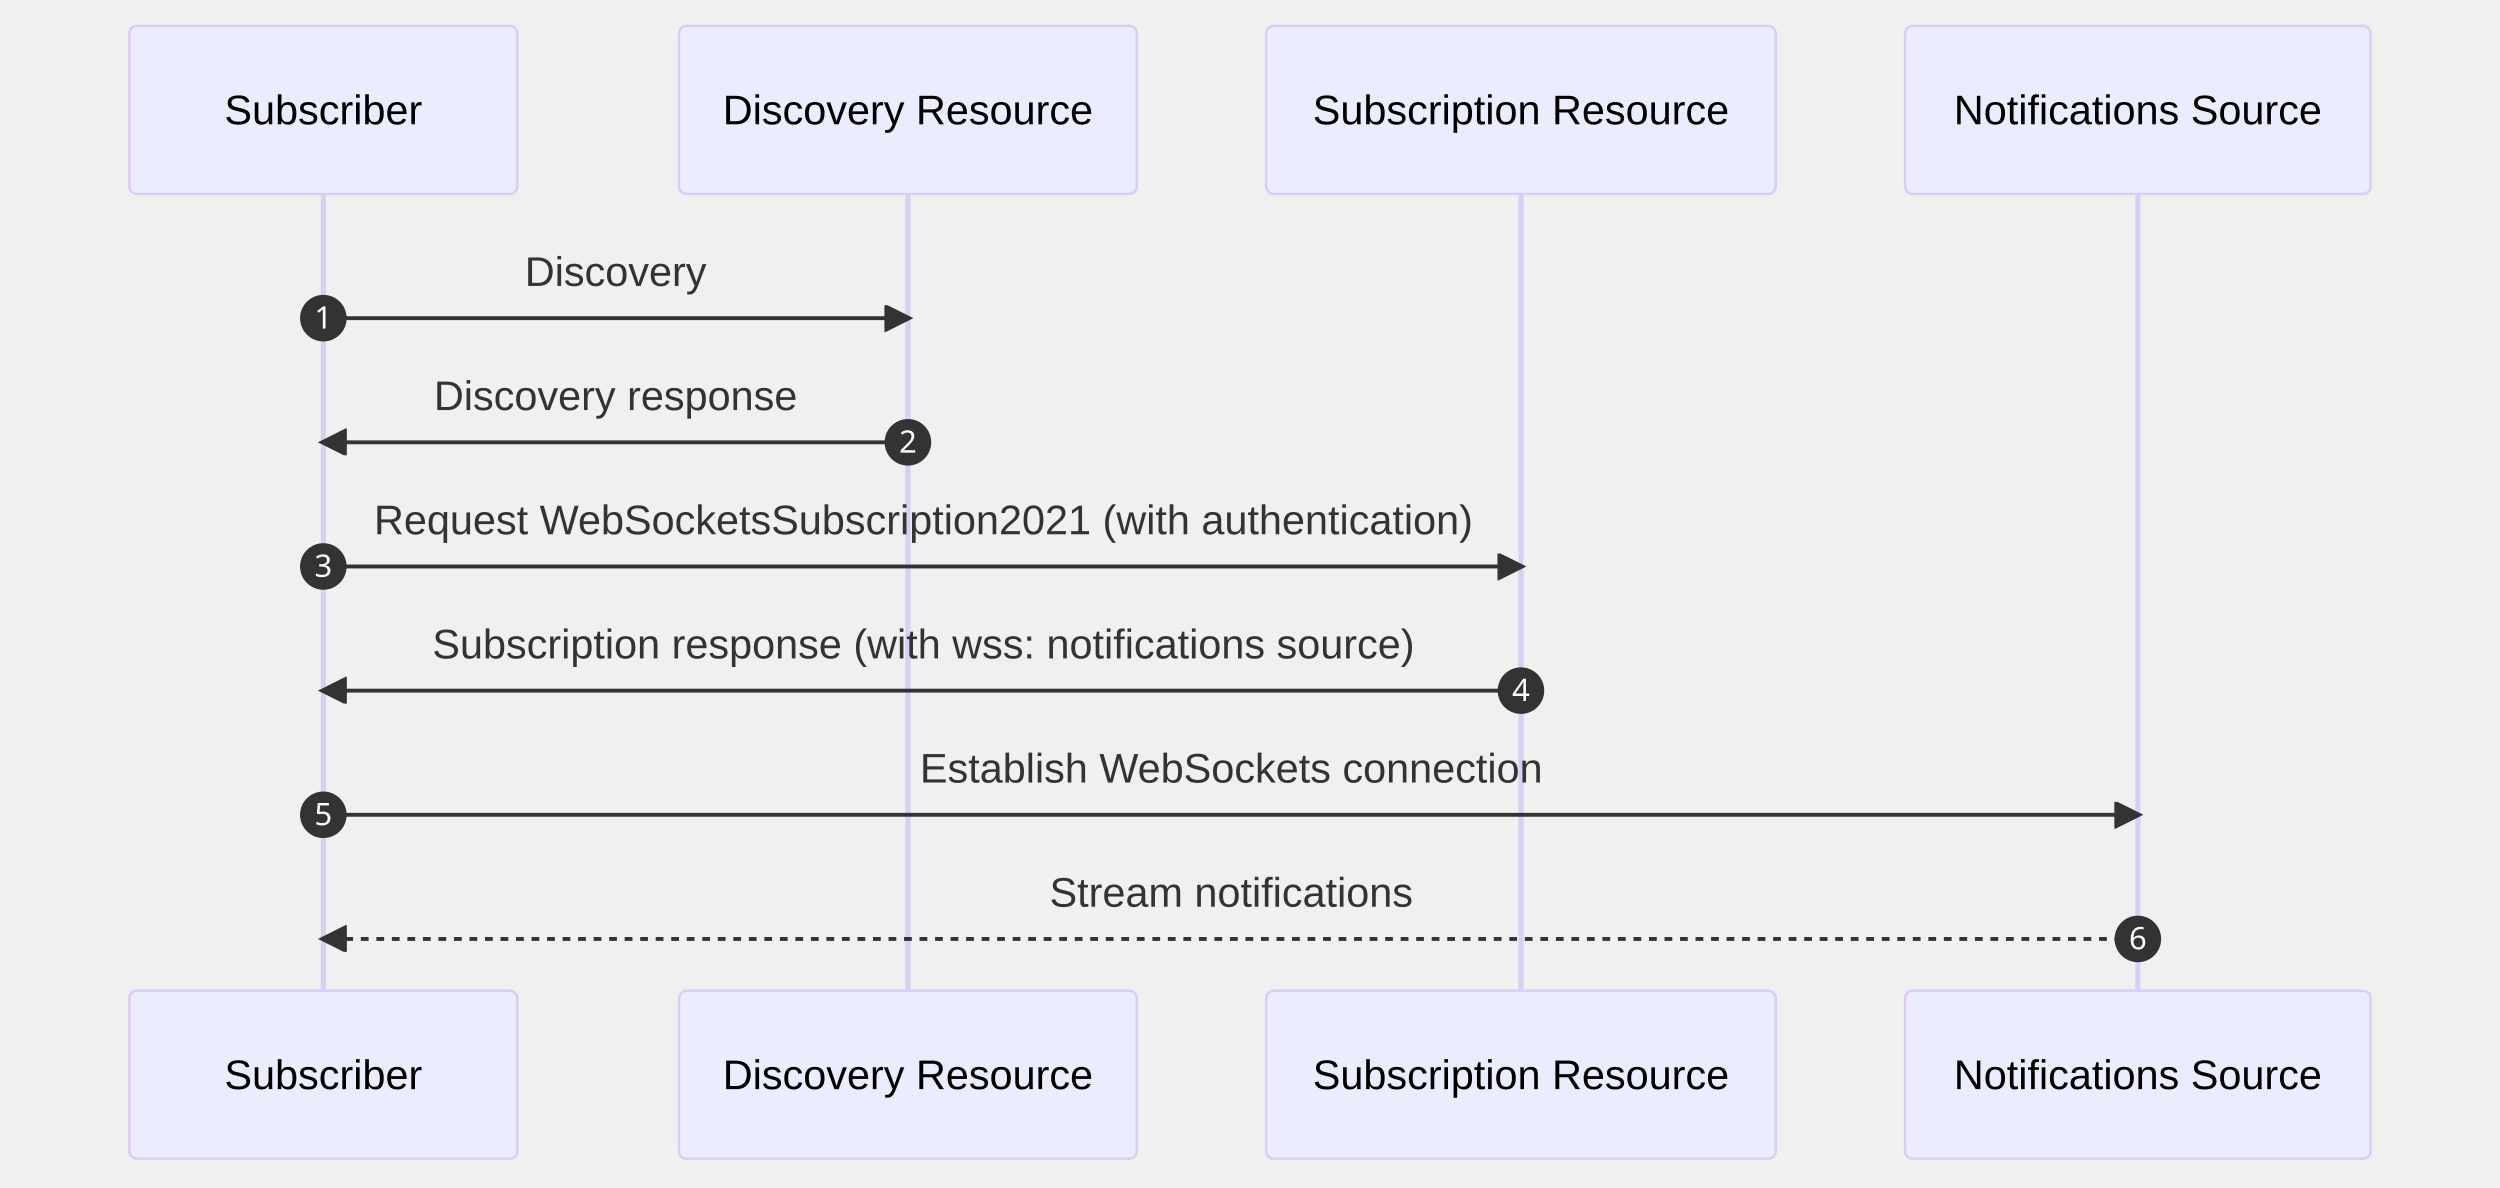
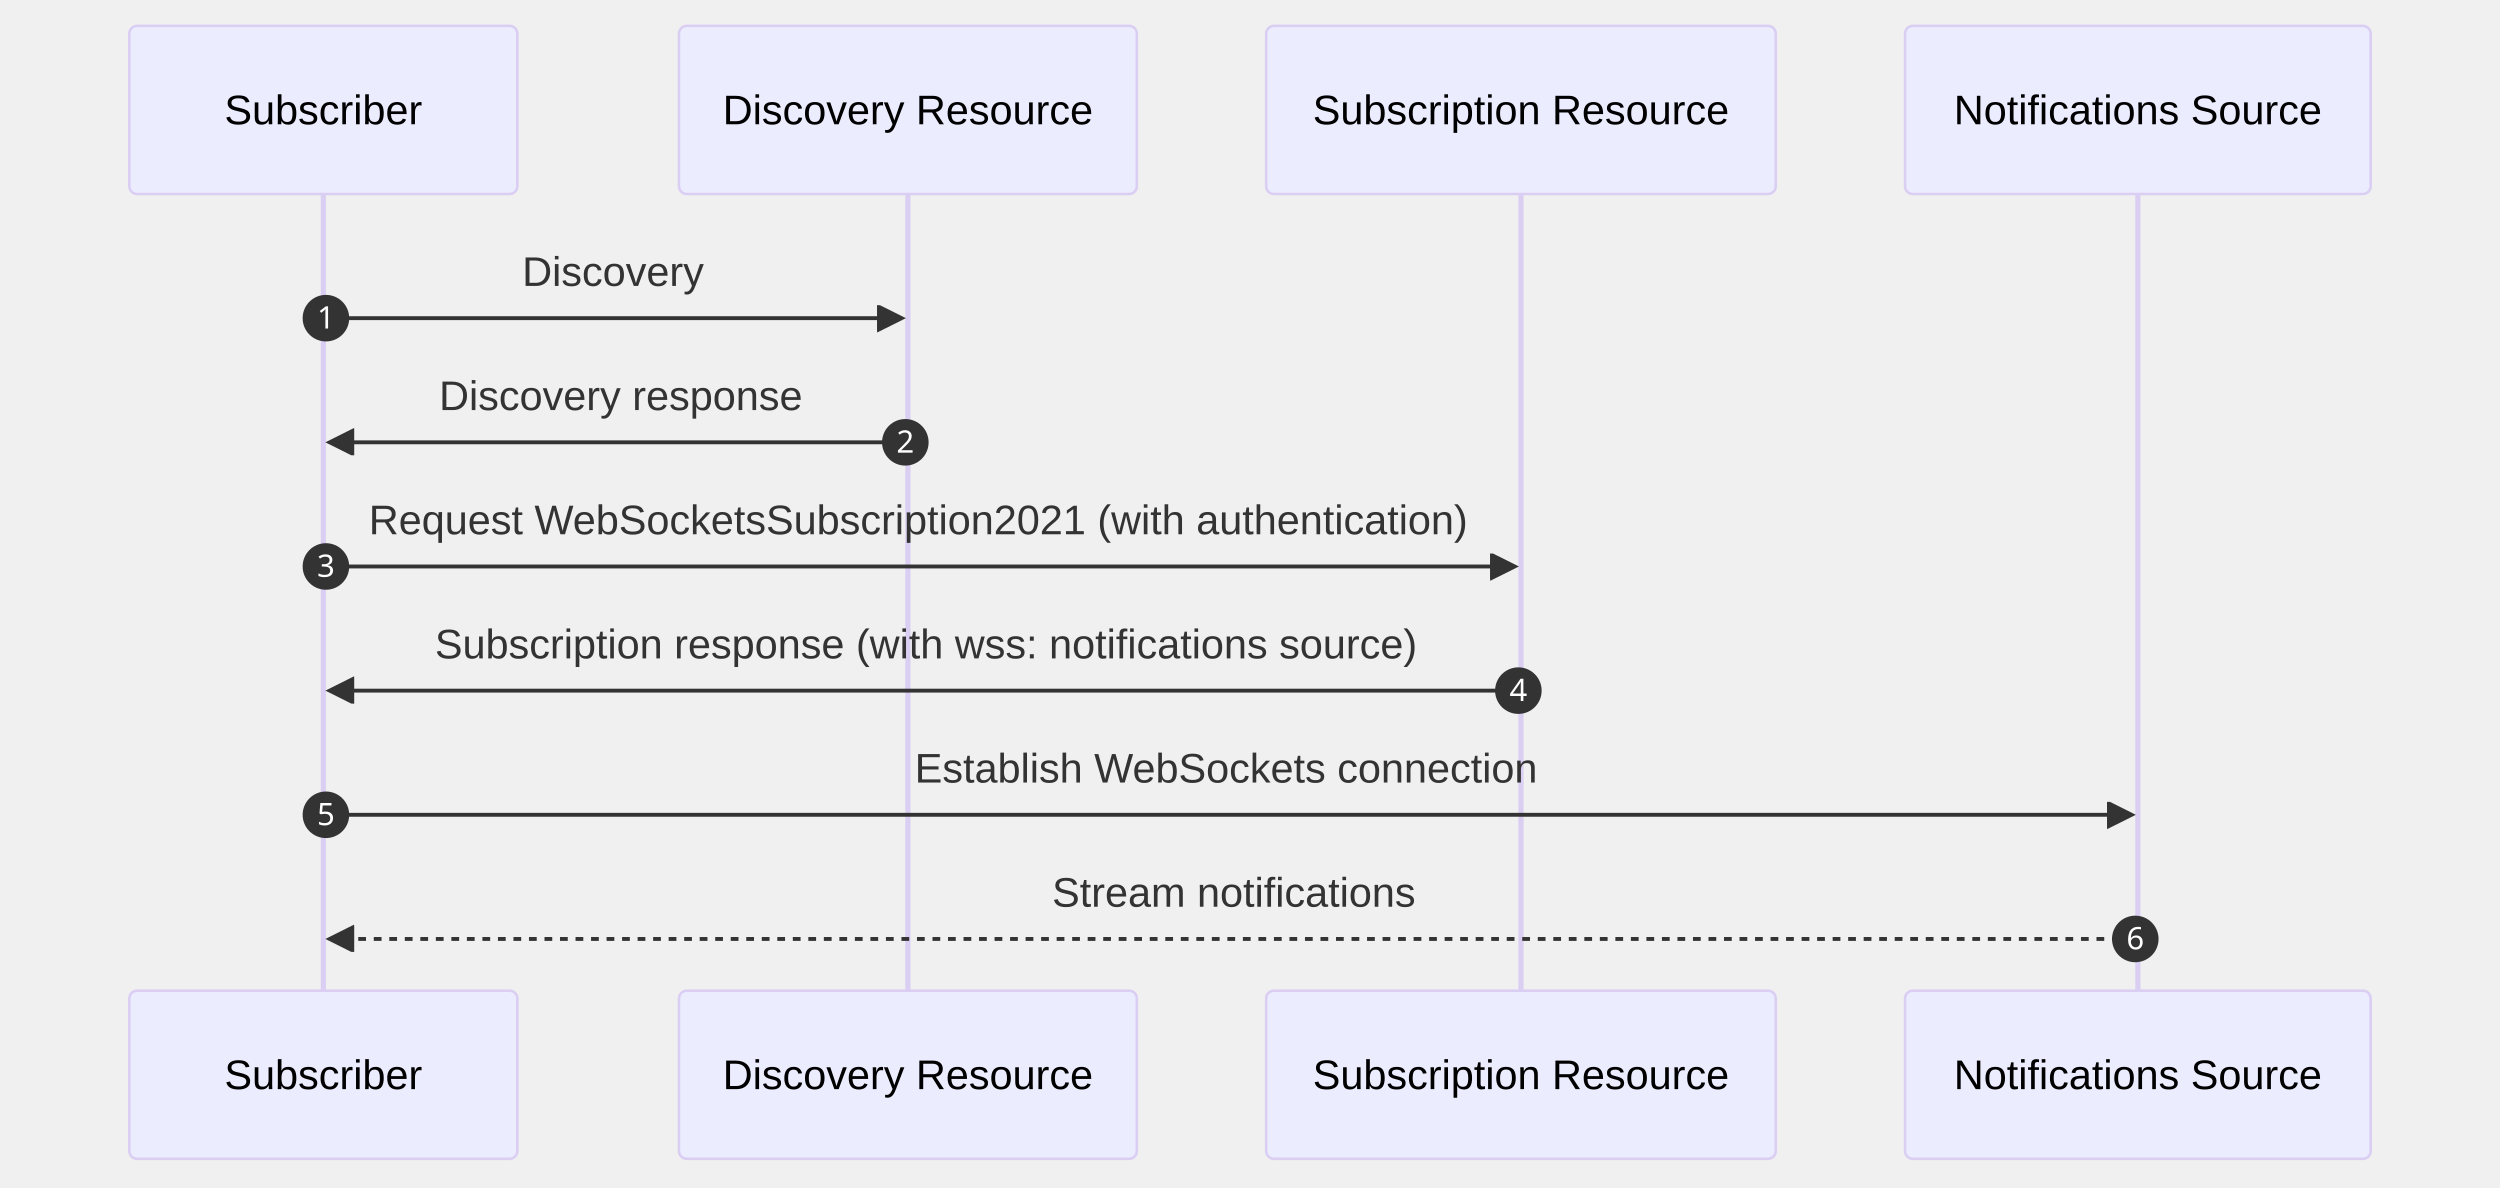
<svg xmlns="http://www.w3.org/2000/svg" aria-roledescription="sequence" role="graphics-document document" viewBox="-50 -10 966.5 459" style="max-width: 966.5px; background-color: white;" width="100%" id="my-svg">
+   <g>
+     <rect class="actor actor-bottom" ry="3" rx="3" name="Notifications Source" height="65" width="180" stroke="#666" fill="#eaeaea" y="373" x="686.5" />
+     <text style="text-anchor: middle; font-size: 16px; font-weight: 400;" class="actor" alignment-baseline="central" dominant-baseline="central" y="405.5" x="776.5">
+       <tspan dy="0" x="776.5">Notifications Source</tspan>
+     </text>
+   </g>
+   <g>
+     <rect class="actor actor-bottom" ry="3" rx="3" name="Subscription Resource" height="65" width="197" stroke="#666" fill="#eaeaea" y="373" x="439.5" />
+     <text style="text-anchor: middle; font-size: 16px; font-weight: 400;" class="actor" alignment-baseline="central" dominant-baseline="central" y="405.5" x="538">
+       <tspan dy="0" x="538">Subscription Resource</tspan>
+     </text>
+   </g>
+   <g>
+     <rect class="actor actor-bottom" ry="3" rx="3" name="Discovery Resource" height="65" width="177" stroke="#666" fill="#eaeaea" y="373" x="212.5" />
+     <text style="text-anchor: middle; font-size: 16px; font-weight: 400;" class="actor" alignment-baseline="central" dominant-baseline="central" y="405.5" x="301">
+       <tspan dy="0" x="301">Discovery Resource</tspan>
+     </text>
+   </g>
+   <g>
+     <rect class="actor actor-bottom" ry="3" rx="3" name="Subscriber" height="65" width="150" stroke="#666" fill="#eaeaea" y="373" x="0" />
+     <text style="text-anchor: middle; font-size: 16px; font-weight: 400;" class="actor" alignment-baseline="central" dominant-baseline="central" y="405.5" x="75">
+       <tspan dy="0" x="75">Subscriber</tspan>
+     </text>
+   </g>
+   <g>
+     <line stroke="#999" stroke-width="0.5px" class="200" y2="373" x2="776.5" y1="5" x1="776.5" id="actor3" />
+     <g id="root-3">
+       <rect class="actor actor-top" ry="3" rx="3" name="Notifications Source" height="65" width="180" stroke="#666" fill="#eaeaea" y="0" x="686.5" />
+       <text style="text-anchor: middle; font-size: 16px; font-weight: 400;" class="actor" alignment-baseline="central" dominant-baseline="central" y="32.5" x="776.5">
+         <tspan dy="0" x="776.5">Notifications Source</tspan>
+       </text>
+     </g>
+   </g>
+   <g>
+     <line stroke="#999" stroke-width="0.5px" class="200" y2="373" x2="538" y1="5" x1="538" id="actor2" />
+     <g id="root-2">
+       <rect class="actor actor-top" ry="3" rx="3" name="Subscription Resource" height="65" width="197" stroke="#666" fill="#eaeaea" y="0" x="439.5" />
+       <text style="text-anchor: middle; font-size: 16px; font-weight: 400;" class="actor" alignment-baseline="central" dominant-baseline="central" y="32.5" x="538">
+         <tspan dy="0" x="538">Subscription Resource</tspan>
+       </text>
+     </g>
+   </g>
+   <g>
+     <line stroke="#999" stroke-width="0.5px" class="200" y2="373" x2="301" y1="5" x1="301" id="actor1" />
+     <g id="root-1">
+       <rect class="actor actor-top" ry="3" rx="3" name="Discovery Resource" height="65" width="177" stroke="#666" fill="#eaeaea" y="0" x="212.5" />
+       <text style="text-anchor: middle; font-size: 16px; font-weight: 400;" class="actor" alignment-baseline="central" dominant-baseline="central" y="32.5" x="301">
+         <tspan dy="0" x="301">Discovery Resource</tspan>
+       </text>
+     </g>
+   </g>
+   <g>
+     <line stroke="#999" stroke-width="0.5px" class="200" y2="373" x2="75" y1="5" x1="75" id="actor0" />
+     <g id="root-0">
+       <rect class="actor actor-top" ry="3" rx="3" name="Subscriber" height="65" width="150" stroke="#666" fill="#eaeaea" y="0" x="0" />
+       <text style="text-anchor: middle; font-size: 16px; font-weight: 400;" class="actor" alignment-baseline="central" dominant-baseline="central" y="32.5" x="75">
+         <tspan dy="0" x="75">Subscriber</tspan>
+       </text>
+     </g>
+   </g>
  <style>#my-svg{font-family:"trebuchet ms",verdana,arial,sans-serif;font-size:16px;fill:#333;}#my-svg .error-icon{fill:#552222;}#my-svg .error-text{fill:#552222;stroke:#552222;}#my-svg .edge-thickness-normal{stroke-width:2px;}#my-svg .edge-thickness-thick{stroke-width:3.5px;}#my-svg .edge-pattern-solid{stroke-dasharray:0;}#my-svg .edge-pattern-dashed{stroke-dasharray:3;}#my-svg .edge-pattern-dotted{stroke-dasharray:2;}#my-svg .marker{fill:#333333;stroke:#333333;}#my-svg .marker.cross{stroke:#333333;}#my-svg svg{font-family:"trebuchet ms",verdana,arial,sans-serif;font-size:16px;}#my-svg .actor{stroke:hsl(259.626, 59.777%, 87.902%);fill:#ECECFF;}#my-svg text.actor&gt;tspan{fill:black;stroke:none;}#my-svg .actor-line{stroke:grey;}#my-svg .messageLine0{stroke-width:1.5;stroke-dasharray:none;stroke:#333;}#my-svg .messageLine1{stroke-width:1.5;stroke-dasharray:2,2;stroke:#333;}#my-svg #arrowhead path{fill:#333;stroke:#333;}#my-svg .sequenceNumber{fill:white;}#my-svg #sequencenumber{fill:#333;}#my-svg #crosshead path{fill:#333;stroke:#333;}#my-svg .messageText{fill:#333;stroke:none;}#my-svg .labelBox{stroke:hsl(259.626, 59.777%, 87.902%);fill:#ECECFF;}#my-svg .labelText,#my-svg .labelText&gt;tspan{fill:black;stroke:none;}#my-svg .loopText,#my-svg .loopText&gt;tspan{fill:black;stroke:none;}#my-svg .loopLine{stroke-width:2px;stroke-dasharray:2,2;stroke:hsl(259.626, 59.777%, 87.902%);fill:hsl(259.626, 59.777%, 87.902%);}#my-svg .note{stroke:#aaaa33;fill:#fff5ad;}#my-svg .noteText,#my-svg .noteText&gt;tspan{fill:black;stroke:none;}#my-svg .activation0{fill:#f4f4f4;stroke:#666;}#my-svg .activation1{fill:#f4f4f4;stroke:#666;}#my-svg .activation2{fill:#f4f4f4;stroke:#666;}#my-svg .actorPopupMenu{position:absolute;}#my-svg .actorPopupMenuPanel{position:absolute;fill:#ECECFF;box-shadow:0px 8px 16px 0px rgba(0,0,0,0.2);filter:drop-shadow(3px 5px 2px rgb(0 0 0 / 0.4));}#my-svg .actor-man line{stroke:hsl(259.626, 59.777%, 87.902%);fill:#ECECFF;}#my-svg .actor-man circle,#my-svg line{stroke:hsl(259.626, 59.777%, 87.902%);fill:#ECECFF;stroke-width:2px;}#my-svg :root{--mermaid-font-family:"trebuchet ms",verdana,arial,sans-serif;}</style>
  <g />
  <defs>
    <symbol height="24" width="24" id="computer">
      <path d="M2 2v13h20v-13h-20zm18 11h-16v-9h16v9zm-10.228 6l.466-1h3.524l.467 1h-4.457zm14.228 3h-24l2-6h2.104l-1.33 4h18.45l-1.297-4h2.073l2 6zm-5-10h-14v-7h14v7z" transform="scale(.5)" />
    </symbol>
  </defs>
  <defs>
    <symbol clip-rule="evenodd" fill-rule="evenodd" id="database">
      <path d="M12.258.001l.256.004.255.005.253.008.251.01.249.012.247.015.246.016.242.019.241.02.239.023.236.024.233.027.231.028.229.031.225.032.223.034.22.036.217.038.214.04.211.041.208.043.205.045.201.046.198.048.194.05.191.051.187.053.183.054.18.056.175.057.172.059.168.06.163.061.16.063.155.064.15.066.074.033.073.033.071.034.07.034.069.035.068.035.067.035.066.035.064.036.064.036.062.036.06.036.06.037.058.037.058.037.055.038.055.038.053.038.052.038.051.039.05.039.048.039.047.039.045.04.044.04.043.04.041.04.04.041.039.041.037.041.036.041.034.041.033.042.032.042.03.042.029.042.027.042.026.043.024.043.023.043.021.043.02.043.018.044.017.043.015.044.013.044.012.044.011.045.009.044.007.045.006.045.004.045.002.045.001.045v17l-.001.045-.002.045-.004.045-.006.045-.007.045-.009.044-.011.045-.012.044-.013.044-.015.044-.017.043-.018.044-.02.043-.021.043-.023.043-.024.043-.026.043-.027.042-.029.042-.03.042-.032.042-.033.042-.034.041-.036.041-.037.041-.039.041-.04.041-.041.04-.043.04-.044.04-.045.04-.047.039-.048.039-.05.039-.051.039-.052.038-.053.038-.055.038-.055.038-.058.037-.058.037-.06.037-.06.036-.062.036-.064.036-.064.036-.066.035-.067.035-.068.035-.069.035-.07.034-.071.034-.073.033-.074.033-.15.066-.155.064-.16.063-.163.061-.168.06-.172.059-.175.057-.18.056-.183.054-.187.053-.191.051-.194.05-.198.048-.201.046-.205.045-.208.043-.211.041-.214.04-.217.038-.22.036-.223.034-.225.032-.229.031-.231.028-.233.027-.236.024-.239.023-.241.02-.242.019-.246.016-.247.015-.249.012-.251.01-.253.008-.255.005-.256.004-.258.001-.258-.001-.256-.004-.255-.005-.253-.008-.251-.01-.249-.012-.247-.015-.245-.016-.243-.019-.241-.02-.238-.023-.236-.024-.234-.027-.231-.028-.228-.031-.226-.032-.223-.034-.22-.036-.217-.038-.214-.04-.211-.041-.208-.043-.204-.045-.201-.046-.198-.048-.195-.05-.19-.051-.187-.053-.184-.054-.179-.056-.176-.057-.172-.059-.167-.06-.164-.061-.159-.063-.155-.064-.151-.066-.074-.033-.072-.033-.072-.034-.07-.034-.069-.035-.068-.035-.067-.035-.066-.035-.064-.036-.063-.036-.062-.036-.061-.036-.06-.037-.058-.037-.057-.037-.056-.038-.055-.038-.053-.038-.052-.038-.051-.039-.049-.039-.049-.039-.046-.039-.046-.04-.044-.04-.043-.04-.041-.04-.04-.041-.039-.041-.037-.041-.036-.041-.034-.041-.033-.042-.032-.042-.03-.042-.029-.042-.027-.042-.026-.043-.024-.043-.023-.043-.021-.043-.02-.043-.018-.044-.017-.043-.015-.044-.013-.044-.012-.044-.011-.045-.009-.044-.007-.045-.006-.045-.004-.045-.002-.045-.001-.045v-17l.001-.045.002-.045.004-.045.006-.045.007-.045.009-.044.011-.045.012-.044.013-.044.015-.044.017-.043.018-.044.02-.043.021-.043.023-.043.024-.043.026-.043.027-.042.029-.042.03-.042.032-.042.033-.042.034-.041.036-.041.037-.041.039-.041.04-.041.041-.04.043-.04.044-.04.046-.04.046-.039.049-.039.049-.039.051-.039.052-.038.053-.038.055-.038.056-.038.057-.037.058-.037.06-.037.061-.036.062-.036.063-.036.064-.036.066-.035.067-.035.068-.035.069-.035.07-.034.072-.034.072-.033.074-.033.151-.066.155-.064.159-.063.164-.061.167-.06.172-.059.176-.057.179-.056.184-.054.187-.053.19-.051.195-.05.198-.048.201-.046.204-.045.208-.043.211-.041.214-.04.217-.038.22-.036.223-.034.226-.032.228-.031.231-.028.234-.027.236-.024.238-.023.241-.02.243-.019.245-.016.247-.015.249-.012.251-.01.253-.008.255-.005.256-.004.258-.001.258.001zm-9.258 20.499v.01l.001.021.003.021.004.022.005.021.006.022.007.022.009.023.01.022.011.023.012.023.013.023.015.023.016.024.017.023.018.024.019.024.021.024.022.025.023.024.024.025.052.049.056.05.061.051.066.051.07.051.075.051.079.052.084.052.088.052.092.052.097.052.102.051.105.052.11.052.114.051.119.051.123.051.127.05.131.05.135.05.139.048.144.049.147.047.152.047.155.047.16.045.163.045.167.043.171.043.176.041.178.041.183.039.187.039.19.037.194.035.197.035.202.033.204.031.209.03.212.029.216.027.219.025.222.024.226.021.23.02.233.018.236.016.24.015.243.012.246.01.249.008.253.005.256.004.259.001.26-.001.257-.004.254-.005.25-.008.247-.011.244-.012.241-.014.237-.016.233-.018.231-.021.226-.021.224-.024.22-.026.216-.027.212-.028.21-.031.205-.031.202-.034.198-.034.194-.036.191-.037.187-.039.183-.04.179-.04.175-.042.172-.043.168-.044.163-.045.16-.046.155-.046.152-.047.148-.048.143-.049.139-.049.136-.05.131-.05.126-.05.123-.051.118-.052.114-.051.11-.052.106-.052.101-.052.096-.052.092-.052.088-.053.083-.051.079-.052.074-.052.07-.051.065-.051.06-.051.056-.05.051-.05.023-.024.023-.025.021-.024.02-.024.019-.024.018-.024.017-.024.015-.023.014-.024.013-.023.012-.023.01-.023.01-.022.008-.022.006-.022.006-.022.004-.022.004-.021.001-.021.001-.021v-4.127l-.077.055-.08.053-.083.054-.085.053-.087.052-.09.052-.093.051-.095.05-.097.05-.1.049-.102.049-.105.048-.106.047-.109.047-.111.046-.114.045-.115.045-.118.044-.12.043-.122.042-.124.042-.126.041-.128.04-.13.04-.132.038-.134.038-.135.037-.138.037-.139.035-.142.035-.143.034-.144.033-.147.032-.148.031-.15.03-.151.03-.153.029-.154.027-.156.027-.158.026-.159.025-.161.024-.162.023-.163.022-.165.021-.166.02-.167.019-.169.018-.169.017-.171.016-.173.015-.173.014-.175.013-.175.012-.177.011-.178.01-.179.008-.179.008-.181.006-.182.005-.182.004-.184.003-.184.002h-.37l-.184-.002-.184-.003-.182-.004-.182-.005-.181-.006-.179-.008-.179-.008-.178-.01-.176-.011-.176-.012-.175-.013-.173-.014-.172-.015-.171-.016-.17-.017-.169-.018-.167-.019-.166-.02-.165-.021-.163-.022-.162-.023-.161-.024-.159-.025-.157-.026-.156-.027-.155-.027-.153-.029-.151-.03-.15-.03-.148-.031-.146-.032-.145-.033-.143-.034-.141-.035-.14-.035-.137-.037-.136-.037-.134-.038-.132-.038-.13-.04-.128-.04-.126-.041-.124-.042-.122-.042-.12-.044-.117-.043-.116-.045-.113-.045-.112-.046-.109-.047-.106-.047-.105-.048-.102-.049-.1-.049-.097-.05-.095-.05-.093-.052-.09-.051-.087-.052-.085-.053-.083-.054-.08-.054-.077-.054v4.127zm0-5.654v.011l.001.021.003.021.004.021.005.022.006.022.007.022.009.022.01.022.011.023.012.023.013.023.015.024.016.023.017.024.018.024.019.024.021.024.022.024.023.025.024.024.052.05.056.05.061.05.066.051.07.051.075.052.079.051.084.052.088.052.092.052.097.052.102.052.105.052.11.051.114.051.119.052.123.05.127.051.131.05.135.049.139.049.144.048.147.048.152.047.155.046.16.045.163.045.167.044.171.042.176.042.178.04.183.04.187.038.19.037.194.036.197.034.202.033.204.032.209.03.212.028.216.027.219.025.222.024.226.022.23.02.233.018.236.016.24.014.243.012.246.01.249.008.253.006.256.003.259.001.26-.001.257-.003.254-.006.25-.008.247-.01.244-.012.241-.015.237-.016.233-.018.231-.02.226-.022.224-.024.22-.025.216-.027.212-.029.21-.03.205-.032.202-.033.198-.035.194-.036.191-.037.187-.039.183-.039.179-.041.175-.042.172-.043.168-.044.163-.045.16-.045.155-.047.152-.047.148-.048.143-.048.139-.05.136-.049.131-.05.126-.051.123-.051.118-.051.114-.052.11-.052.106-.052.101-.052.096-.052.092-.052.088-.052.083-.052.079-.052.074-.051.07-.052.065-.051.06-.05.056-.051.051-.049.023-.025.023-.024.021-.025.02-.024.019-.024.018-.024.017-.024.015-.023.014-.023.013-.024.012-.022.01-.023.01-.023.008-.022.006-.022.006-.022.004-.021.004-.022.001-.021.001-.021v-4.139l-.077.054-.08.054-.083.054-.085.052-.087.053-.09.051-.093.051-.095.051-.097.05-.1.049-.102.049-.105.048-.106.047-.109.047-.111.046-.114.045-.115.044-.118.044-.12.044-.122.042-.124.042-.126.041-.128.04-.13.039-.132.039-.134.038-.135.037-.138.036-.139.036-.142.035-.143.033-.144.033-.147.033-.148.031-.15.03-.151.03-.153.028-.154.028-.156.027-.158.026-.159.025-.161.024-.162.023-.163.022-.165.021-.166.02-.167.019-.169.018-.169.017-.171.016-.173.015-.173.014-.175.013-.175.012-.177.011-.178.009-.179.009-.179.007-.181.007-.182.005-.182.004-.184.003-.184.002h-.37l-.184-.002-.184-.003-.182-.004-.182-.005-.181-.007-.179-.007-.179-.009-.178-.009-.176-.011-.176-.012-.175-.013-.173-.014-.172-.015-.171-.016-.17-.017-.169-.018-.167-.019-.166-.02-.165-.021-.163-.022-.162-.023-.161-.024-.159-.025-.157-.026-.156-.027-.155-.028-.153-.028-.151-.03-.15-.03-.148-.031-.146-.033-.145-.033-.143-.033-.141-.035-.14-.036-.137-.036-.136-.037-.134-.038-.132-.039-.13-.039-.128-.04-.126-.041-.124-.042-.122-.043-.12-.043-.117-.044-.116-.044-.113-.046-.112-.046-.109-.046-.106-.047-.105-.048-.102-.049-.1-.049-.097-.05-.095-.051-.093-.051-.09-.051-.087-.053-.085-.052-.083-.054-.08-.054-.077-.054v4.139zm0-5.666v.011l.001.02.003.022.004.021.005.022.006.021.007.022.009.023.01.022.011.023.012.023.013.023.015.023.016.024.017.024.018.023.019.024.021.025.022.024.023.024.024.025.052.05.056.05.061.05.066.051.07.051.075.052.079.051.084.052.088.052.092.052.097.052.102.052.105.051.11.052.114.051.119.051.123.051.127.05.131.05.135.05.139.049.144.048.147.048.152.047.155.046.16.045.163.045.167.043.171.043.176.042.178.04.183.04.187.038.19.037.194.036.197.034.202.033.204.032.209.03.212.028.216.027.219.025.222.024.226.021.23.02.233.018.236.017.24.014.243.012.246.01.249.008.253.006.256.003.259.001.26-.001.257-.003.254-.006.25-.008.247-.01.244-.013.241-.014.237-.016.233-.018.231-.02.226-.022.224-.024.22-.025.216-.027.212-.029.21-.03.205-.032.202-.033.198-.035.194-.036.191-.037.187-.039.183-.039.179-.041.175-.042.172-.043.168-.044.163-.045.16-.045.155-.047.152-.047.148-.048.143-.049.139-.049.136-.049.131-.051.126-.05.123-.051.118-.052.114-.051.11-.052.106-.052.101-.052.096-.052.092-.052.088-.052.083-.052.079-.052.074-.052.07-.051.065-.051.06-.051.056-.05.051-.049.023-.025.023-.025.021-.024.02-.024.019-.024.018-.024.017-.024.015-.023.014-.024.013-.023.012-.023.01-.022.01-.023.008-.022.006-.022.006-.022.004-.022.004-.021.001-.021.001-.021v-4.153l-.077.054-.08.054-.083.053-.085.053-.087.053-.09.051-.093.051-.095.051-.097.05-.1.049-.102.048-.105.048-.106.048-.109.046-.111.046-.114.046-.115.044-.118.044-.12.043-.122.043-.124.042-.126.041-.128.04-.13.039-.132.039-.134.038-.135.037-.138.036-.139.036-.142.034-.143.034-.144.033-.147.032-.148.032-.15.03-.151.03-.153.028-.154.028-.156.027-.158.026-.159.024-.161.024-.162.023-.163.023-.165.021-.166.02-.167.019-.169.018-.169.017-.171.016-.173.015-.173.014-.175.013-.175.012-.177.01-.178.01-.179.009-.179.007-.181.006-.182.006-.182.004-.184.003-.184.001-.185.001-.185-.001-.184-.001-.184-.003-.182-.004-.182-.006-.181-.006-.179-.007-.179-.009-.178-.01-.176-.01-.176-.012-.175-.013-.173-.014-.172-.015-.171-.016-.17-.017-.169-.018-.167-.019-.166-.02-.165-.021-.163-.023-.162-.023-.161-.024-.159-.024-.157-.026-.156-.027-.155-.028-.153-.028-.151-.03-.15-.03-.148-.032-.146-.032-.145-.033-.143-.034-.141-.034-.14-.036-.137-.036-.136-.037-.134-.038-.132-.039-.13-.039-.128-.041-.126-.041-.124-.041-.122-.043-.12-.043-.117-.044-.116-.044-.113-.046-.112-.046-.109-.046-.106-.048-.105-.048-.102-.048-.1-.05-.097-.049-.095-.051-.093-.051-.09-.052-.087-.052-.085-.053-.083-.053-.08-.054-.077-.054v4.153zm8.74-8.179l-.257.004-.254.005-.25.008-.247.011-.244.012-.241.014-.237.016-.233.018-.231.021-.226.022-.224.023-.22.026-.216.027-.212.028-.21.031-.205.032-.202.033-.198.034-.194.036-.191.038-.187.038-.183.04-.179.041-.175.042-.172.043-.168.043-.163.045-.16.046-.155.046-.152.048-.148.048-.143.048-.139.049-.136.05-.131.05-.126.051-.123.051-.118.051-.114.052-.11.052-.106.052-.101.052-.096.052-.092.052-.088.052-.083.052-.079.052-.074.051-.07.052-.065.051-.06.05-.056.05-.051.05-.023.025-.023.024-.021.024-.02.025-.019.024-.018.024-.017.023-.015.024-.014.023-.013.023-.012.023-.01.023-.01.022-.008.022-.006.023-.006.021-.004.022-.004.021-.001.021-.001.021.001.021.001.021.004.021.004.022.006.021.006.023.008.022.01.022.01.023.012.023.013.023.014.023.015.024.017.023.018.024.019.024.02.025.021.024.023.024.023.025.051.05.056.05.06.05.065.051.07.052.074.051.079.052.083.052.088.052.092.052.096.052.101.052.106.052.11.052.114.052.118.051.123.051.126.051.131.05.136.05.139.049.143.048.148.048.152.048.155.046.16.046.163.045.168.043.172.043.175.042.179.041.183.04.187.038.191.038.194.036.198.034.202.033.205.032.21.031.212.028.216.027.22.026.224.023.226.022.231.021.233.018.237.016.241.014.244.012.247.011.25.008.254.005.257.004.26.001.26-.001.257-.004.254-.005.25-.008.247-.011.244-.012.241-.014.237-.016.233-.018.231-.021.226-.022.224-.023.22-.026.216-.027.212-.028.21-.031.205-.032.202-.033.198-.034.194-.036.191-.038.187-.038.183-.04.179-.041.175-.042.172-.043.168-.043.163-.045.16-.046.155-.046.152-.048.148-.048.143-.048.139-.049.136-.05.131-.05.126-.051.123-.051.118-.051.114-.052.11-.052.106-.052.101-.052.096-.052.092-.052.088-.052.083-.052.079-.052.074-.051.07-.052.065-.051.06-.05.056-.05.051-.05.023-.025.023-.024.021-.024.02-.025.019-.024.018-.024.017-.023.015-.024.014-.023.013-.023.012-.023.01-.023.01-.022.008-.022.006-.023.006-.021.004-.022.004-.021.001-.021.001-.021-.001-.021-.001-.021-.004-.021-.004-.022-.006-.021-.006-.023-.008-.022-.01-.022-.01-.023-.012-.023-.013-.023-.014-.023-.015-.024-.017-.023-.018-.024-.019-.024-.02-.025-.021-.024-.023-.024-.023-.025-.051-.05-.056-.05-.06-.05-.065-.051-.07-.052-.074-.051-.079-.052-.083-.052-.088-.052-.092-.052-.096-.052-.101-.052-.106-.052-.11-.052-.114-.052-.118-.051-.123-.051-.126-.051-.131-.05-.136-.05-.139-.049-.143-.048-.148-.048-.152-.048-.155-.046-.16-.046-.163-.045-.168-.043-.172-.043-.175-.042-.179-.041-.183-.04-.187-.038-.191-.038-.194-.036-.198-.034-.202-.033-.205-.032-.21-.031-.212-.028-.216-.027-.22-.026-.224-.023-.226-.022-.231-.021-.233-.018-.237-.016-.241-.014-.244-.012-.247-.011-.25-.008-.254-.005-.257-.004-.26-.001-.26.001z" transform="scale(.5)" />
    </symbol>
  </defs>
  <defs>
    <symbol height="24" width="24" id="clock">
      <path d="M12 2c5.514 0 10 4.486 10 10s-4.486 10-10 10-10-4.486-10-10 4.486-10 10-10zm0-2c-6.627 0-12 5.373-12 12s5.373 12 12 12 12-5.373 12-12-5.373-12-12-12zm5.848 12.459c.202.038.202.333.001.372-1.907.361-6.045 1.111-6.547 1.111-.719 0-1.301-.582-1.301-1.301 0-.512.77-5.447 1.125-7.445.034-.192.312-.181.343.014l.985 6.238 5.394 1.011z" transform="scale(.5)" />
    </symbol>
  </defs>
-   <g>
-     <line stroke="#999" stroke-width="0.5px" class="200" y2="393" x2="75" y1="5" x1="75" id="actor0" />
-     <g id="root-0">
-       <rect class="actor" ry="3" rx="3" height="65" width="150" stroke="#666" fill="#eaeaea" y="0" x="0" />
-       <text style="text-anchor: middle; font-size: 16px; font-weight: 400;" class="actor" alignment-baseline="central" dominant-baseline="central" y="32.5" x="75">
-         <tspan dy="0" x="75">Subscriber</tspan>
-       </text>
-     </g>
-   </g>
-   <g>
-     <line stroke="#999" stroke-width="0.5px" class="200" y2="393" x2="301" y1="5" x1="301" id="actor1" />
-     <g id="root-1">
-       <rect class="actor" ry="3" rx="3" height="65" width="177" stroke="#666" fill="#eaeaea" y="0" x="212.5" />
-       <text style="text-anchor: middle; font-size: 16px; font-weight: 400;" class="actor" alignment-baseline="central" dominant-baseline="central" y="32.5" x="301">
-         <tspan dy="0" x="301">Discovery Resource</tspan>
-       </text>
-     </g>
-   </g>
-   <g>
-     <line stroke="#999" stroke-width="0.5px" class="200" y2="393" x2="538" y1="5" x1="538" id="actor2" />
-     <g id="root-2">
-       <rect class="actor" ry="3" rx="3" height="65" width="197" stroke="#666" fill="#eaeaea" y="0" x="439.5" />
-       <text style="text-anchor: middle; font-size: 16px; font-weight: 400;" class="actor" alignment-baseline="central" dominant-baseline="central" y="32.5" x="538">
-         <tspan dy="0" x="538">Subscription Resource</tspan>
-       </text>
-     </g>
-   </g>
-   <g>
-     <line stroke="#999" stroke-width="0.5px" class="200" y2="393" x2="776.5" y1="5" x1="776.5" id="actor3" />
-     <g id="root-3">
-       <rect class="actor" ry="3" rx="3" height="65" width="180" stroke="#666" fill="#eaeaea" y="0" x="686.5" />
-       <text style="text-anchor: middle; font-size: 16px; font-weight: 400;" class="actor" alignment-baseline="central" dominant-baseline="central" y="32.5" x="776.5">
-         <tspan dy="0" x="776.5">Notifications Source</tspan>
-       </text>
-     </g>
-   </g>
  <defs>
-     <marker orient="auto" markerHeight="12" markerWidth="12" markerUnits="userSpaceOnUse" refY="5" refX="9" id="arrowhead">
+     <marker orient="auto" markerHeight="12" markerWidth="12" markerUnits="userSpaceOnUse" refY="5" refX="7.9" id="arrowhead">
      <path d="M 0 0 L 10 5 L 0 10 z" />
    </marker>
  </defs>
  <defs>
-     <marker refY="5" refX="4" orient="auto" markerHeight="8" markerWidth="15" id="crosshead">
+     <marker refY="4.5" refX="4" orient="auto" markerHeight="8" markerWidth="15" id="crosshead">
      <path style="stroke-dasharray: 0, 0;" d="M 1,2 L 6,7 M 6,2 L 1,7" stroke-width="1pt" stroke="#000000" fill="none" />
    </marker>
  </defs>
  <defs>
-     <marker orient="auto" markerHeight="28" markerWidth="20" refY="7" refX="18" id="filled-head">
+     <marker orient="auto" markerHeight="28" markerWidth="20" refY="7" refX="15.5" id="filled-head">
      <path d="M 18,7 L9,13 L14,7 L9,1 Z" />
    </marker>
  </defs>
  <defs>
    <marker orient="auto" markerHeight="40" markerWidth="60" refY="15" refX="15" id="sequencenumber">
      <circle r="6" cy="15" cx="15" />
    </marker>
  </defs>
-   <text style="font-size: 16px; font-weight: 400;" dy="1em" class="messageText" alignment-baseline="middle" dominant-baseline="middle" text-anchor="middle" y="80" x="188">Discovery</text>
-   <line style="fill: none;" marker-start="url(#sequencenumber)" marker-end="url(#arrowhead)" stroke="none" stroke-width="2" class="messageLine0" y2="113" x2="301" y1="113" x1="75" />
-   <text class="sequenceNumber" text-anchor="middle" font-size="12px" font-family="sans-serif" y="117" x="75">1</text>
-   <text style="font-size: 16px; font-weight: 400;" dy="1em" class="messageText" alignment-baseline="middle" dominant-baseline="middle" text-anchor="middle" y="128" x="188">Discovery response</text>
-   <line style="fill: none;" marker-start="url(#sequencenumber)" marker-end="url(#arrowhead)" stroke="none" stroke-width="2" class="messageLine0" y2="161" x2="75" y1="161" x1="301" />
-   <text class="sequenceNumber" text-anchor="middle" font-size="12px" font-family="sans-serif" y="165" x="301">2</text>
-   <text style="font-size: 16px; font-weight: 400;" dy="1em" class="messageText" alignment-baseline="middle" dominant-baseline="middle" text-anchor="middle" y="176" x="307">Request WebSocketsSubscription2021 (with authentication)</text>
-   <line style="fill: none;" marker-start="url(#sequencenumber)" marker-end="url(#arrowhead)" stroke="none" stroke-width="2" class="messageLine0" y2="209" x2="538" y1="209" x1="75" />
-   <text class="sequenceNumber" text-anchor="middle" font-size="12px" font-family="sans-serif" y="213" x="75">3</text>
-   <text style="font-size: 16px; font-weight: 400;" dy="1em" class="messageText" alignment-baseline="middle" dominant-baseline="middle" text-anchor="middle" y="224" x="307">Subscription response (with wss: notifications source)</text>
-   <line style="fill: none;" marker-start="url(#sequencenumber)" marker-end="url(#arrowhead)" stroke="none" stroke-width="2" class="messageLine0" y2="257" x2="75" y1="257" x1="538" />
-   <text class="sequenceNumber" text-anchor="middle" font-size="12px" font-family="sans-serif" y="261" x="538">4</text>
-   <text style="font-size: 16px; font-weight: 400;" dy="1em" class="messageText" alignment-baseline="middle" dominant-baseline="middle" text-anchor="middle" y="272" x="426">Establish WebSockets connection</text>
-   <line style="fill: none;" marker-start="url(#sequencenumber)" marker-end="url(#arrowhead)" stroke="none" stroke-width="2" class="messageLine0" y2="305" x2="776.5" y1="305" x1="75" />
-   <text class="sequenceNumber" text-anchor="middle" font-size="12px" font-family="sans-serif" y="309" x="75">5</text>
-   <text style="font-size: 16px; font-weight: 400;" dy="1em" class="messageText" alignment-baseline="middle" dominant-baseline="middle" text-anchor="middle" y="320" x="426">Stream notifications</text>
-   <line style="stroke-dasharray: 3, 3; fill: none;" marker-start="url(#sequencenumber)" marker-end="url(#arrowhead)" stroke="none" stroke-width="2" class="messageLine1" y2="353" x2="75" y1="353" x1="776.5" />
-   <text class="sequenceNumber" text-anchor="middle" font-size="12px" font-family="sans-serif" y="357" x="776.5">6</text>
-   <g>
-     <rect class="actor" ry="3" rx="3" height="65" width="150" stroke="#666" fill="#eaeaea" y="373" x="0" />
-     <text style="text-anchor: middle; font-size: 16px; font-weight: 400;" class="actor" alignment-baseline="central" dominant-baseline="central" y="405.5" x="75">
-       <tspan dy="0" x="75">Subscriber</tspan>
-     </text>
-   </g>
-   <g>
-     <rect class="actor" ry="3" rx="3" height="65" width="177" stroke="#666" fill="#eaeaea" y="373" x="212.5" />
-     <text style="text-anchor: middle; font-size: 16px; font-weight: 400;" class="actor" alignment-baseline="central" dominant-baseline="central" y="405.5" x="301">
-       <tspan dy="0" x="301">Discovery Resource</tspan>
-     </text>
-   </g>
-   <g>
-     <rect class="actor" ry="3" rx="3" height="65" width="197" stroke="#666" fill="#eaeaea" y="373" x="439.5" />
-     <text style="text-anchor: middle; font-size: 16px; font-weight: 400;" class="actor" alignment-baseline="central" dominant-baseline="central" y="405.5" x="538">
-       <tspan dy="0" x="538">Subscription Resource</tspan>
-     </text>
-   </g>
-   <g>
-     <rect class="actor" ry="3" rx="3" height="65" width="180" stroke="#666" fill="#eaeaea" y="373" x="686.5" />
-     <text style="text-anchor: middle; font-size: 16px; font-weight: 400;" class="actor" alignment-baseline="central" dominant-baseline="central" y="405.5" x="776.5">
-       <tspan dy="0" x="776.5">Notifications Source</tspan>
-     </text>
-   </g>
+   <text style="font-size: 16px; font-weight: 400;" dy="1em" class="messageText" alignment-baseline="middle" dominant-baseline="middle" text-anchor="middle" y="80" x="187">Discovery</text>
+   <line style="fill: none;" marker-start="url(#sequencenumber)" marker-end="url(#arrowhead)" stroke="none" stroke-width="2" class="messageLine0" y2="113" x2="297" y1="113" x1="76" />
+   <text class="sequenceNumber" text-anchor="middle" font-size="12px" font-family="sans-serif" y="117" x="76">1</text>
+   <text style="font-size: 16px; font-weight: 400;" dy="1em" class="messageText" alignment-baseline="middle" dominant-baseline="middle" text-anchor="middle" y="128" x="190">Discovery response</text>
+   <line style="fill: none;" marker-start="url(#sequencenumber)" marker-end="url(#arrowhead)" stroke="none" stroke-width="2" class="messageLine0" y2="161" x2="79" y1="161" x1="300" />
+   <text class="sequenceNumber" text-anchor="middle" font-size="12px" font-family="sans-serif" y="165" x="300">2</text>
+   <text style="font-size: 16px; font-weight: 400;" dy="1em" class="messageText" alignment-baseline="middle" dominant-baseline="middle" text-anchor="middle" y="176" x="305">Request WebSocketsSubscription2021 (with authentication)</text>
+   <line style="fill: none;" marker-start="url(#sequencenumber)" marker-end="url(#arrowhead)" stroke="none" stroke-width="2" class="messageLine0" y2="209" x2="534" y1="209" x1="76" />
+   <text class="sequenceNumber" text-anchor="middle" font-size="12px" font-family="sans-serif" y="213" x="76">3</text>
+   <text style="font-size: 16px; font-weight: 400;" dy="1em" class="messageText" alignment-baseline="middle" dominant-baseline="middle" text-anchor="middle" y="224" x="308">Subscription response (with wss: notifications source)</text>
+   <line style="fill: none;" marker-start="url(#sequencenumber)" marker-end="url(#arrowhead)" stroke="none" stroke-width="2" class="messageLine0" y2="257" x2="79" y1="257" x1="537" />
+   <text class="sequenceNumber" text-anchor="middle" font-size="12px" font-family="sans-serif" y="261" x="537">4</text>
+   <text style="font-size: 16px; font-weight: 400;" dy="1em" class="messageText" alignment-baseline="middle" dominant-baseline="middle" text-anchor="middle" y="272" x="424">Establish WebSockets connection</text>
+   <line style="fill: none;" marker-start="url(#sequencenumber)" marker-end="url(#arrowhead)" stroke="none" stroke-width="2" class="messageLine0" y2="305" x2="772.5" y1="305" x1="76" />
+   <text class="sequenceNumber" text-anchor="middle" font-size="12px" font-family="sans-serif" y="309" x="76">5</text>
+   <text style="font-size: 16px; font-weight: 400;" dy="1em" class="messageText" alignment-baseline="middle" dominant-baseline="middle" text-anchor="middle" y="320" x="427">Stream notifications</text>
+   <line style="stroke-dasharray: 3, 3; fill: none;" marker-start="url(#sequencenumber)" marker-end="url(#arrowhead)" stroke="none" stroke-width="2" class="messageLine1" y2="353" x2="79" y1="353" x1="775.5" />
+   <text class="sequenceNumber" text-anchor="middle" font-size="12px" font-family="sans-serif" y="357" x="775.5">6</text>
</svg>
